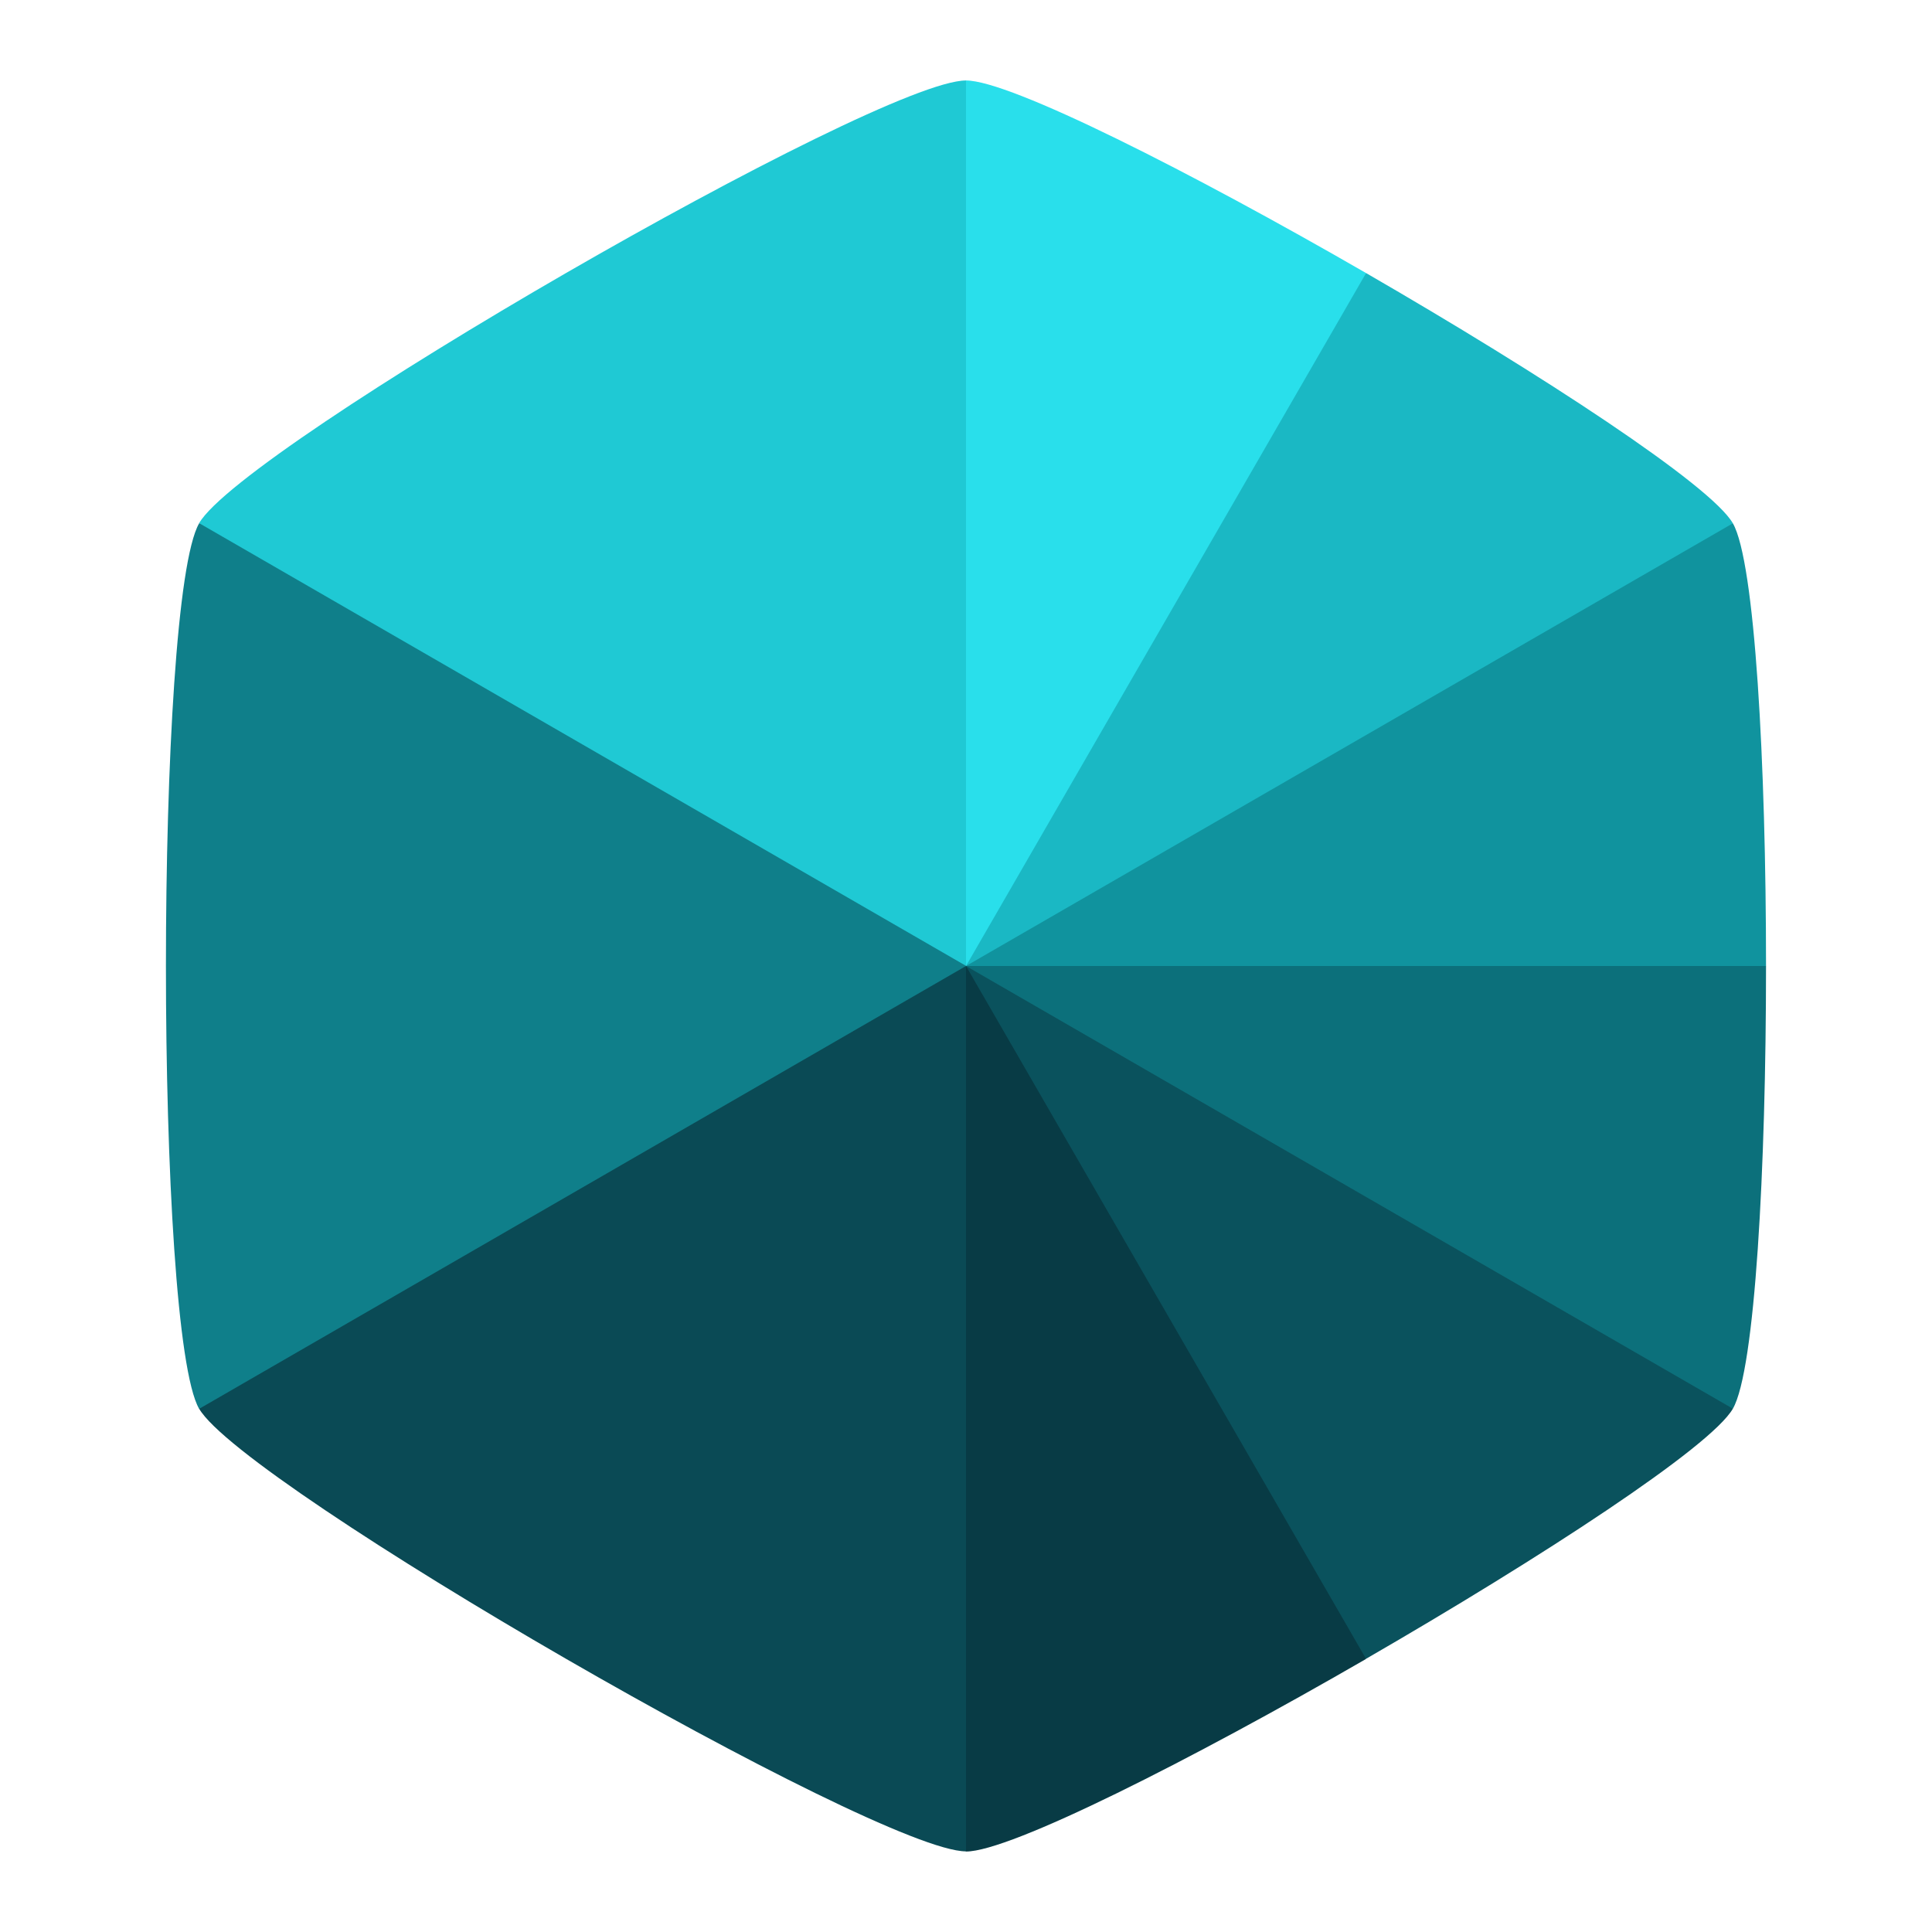
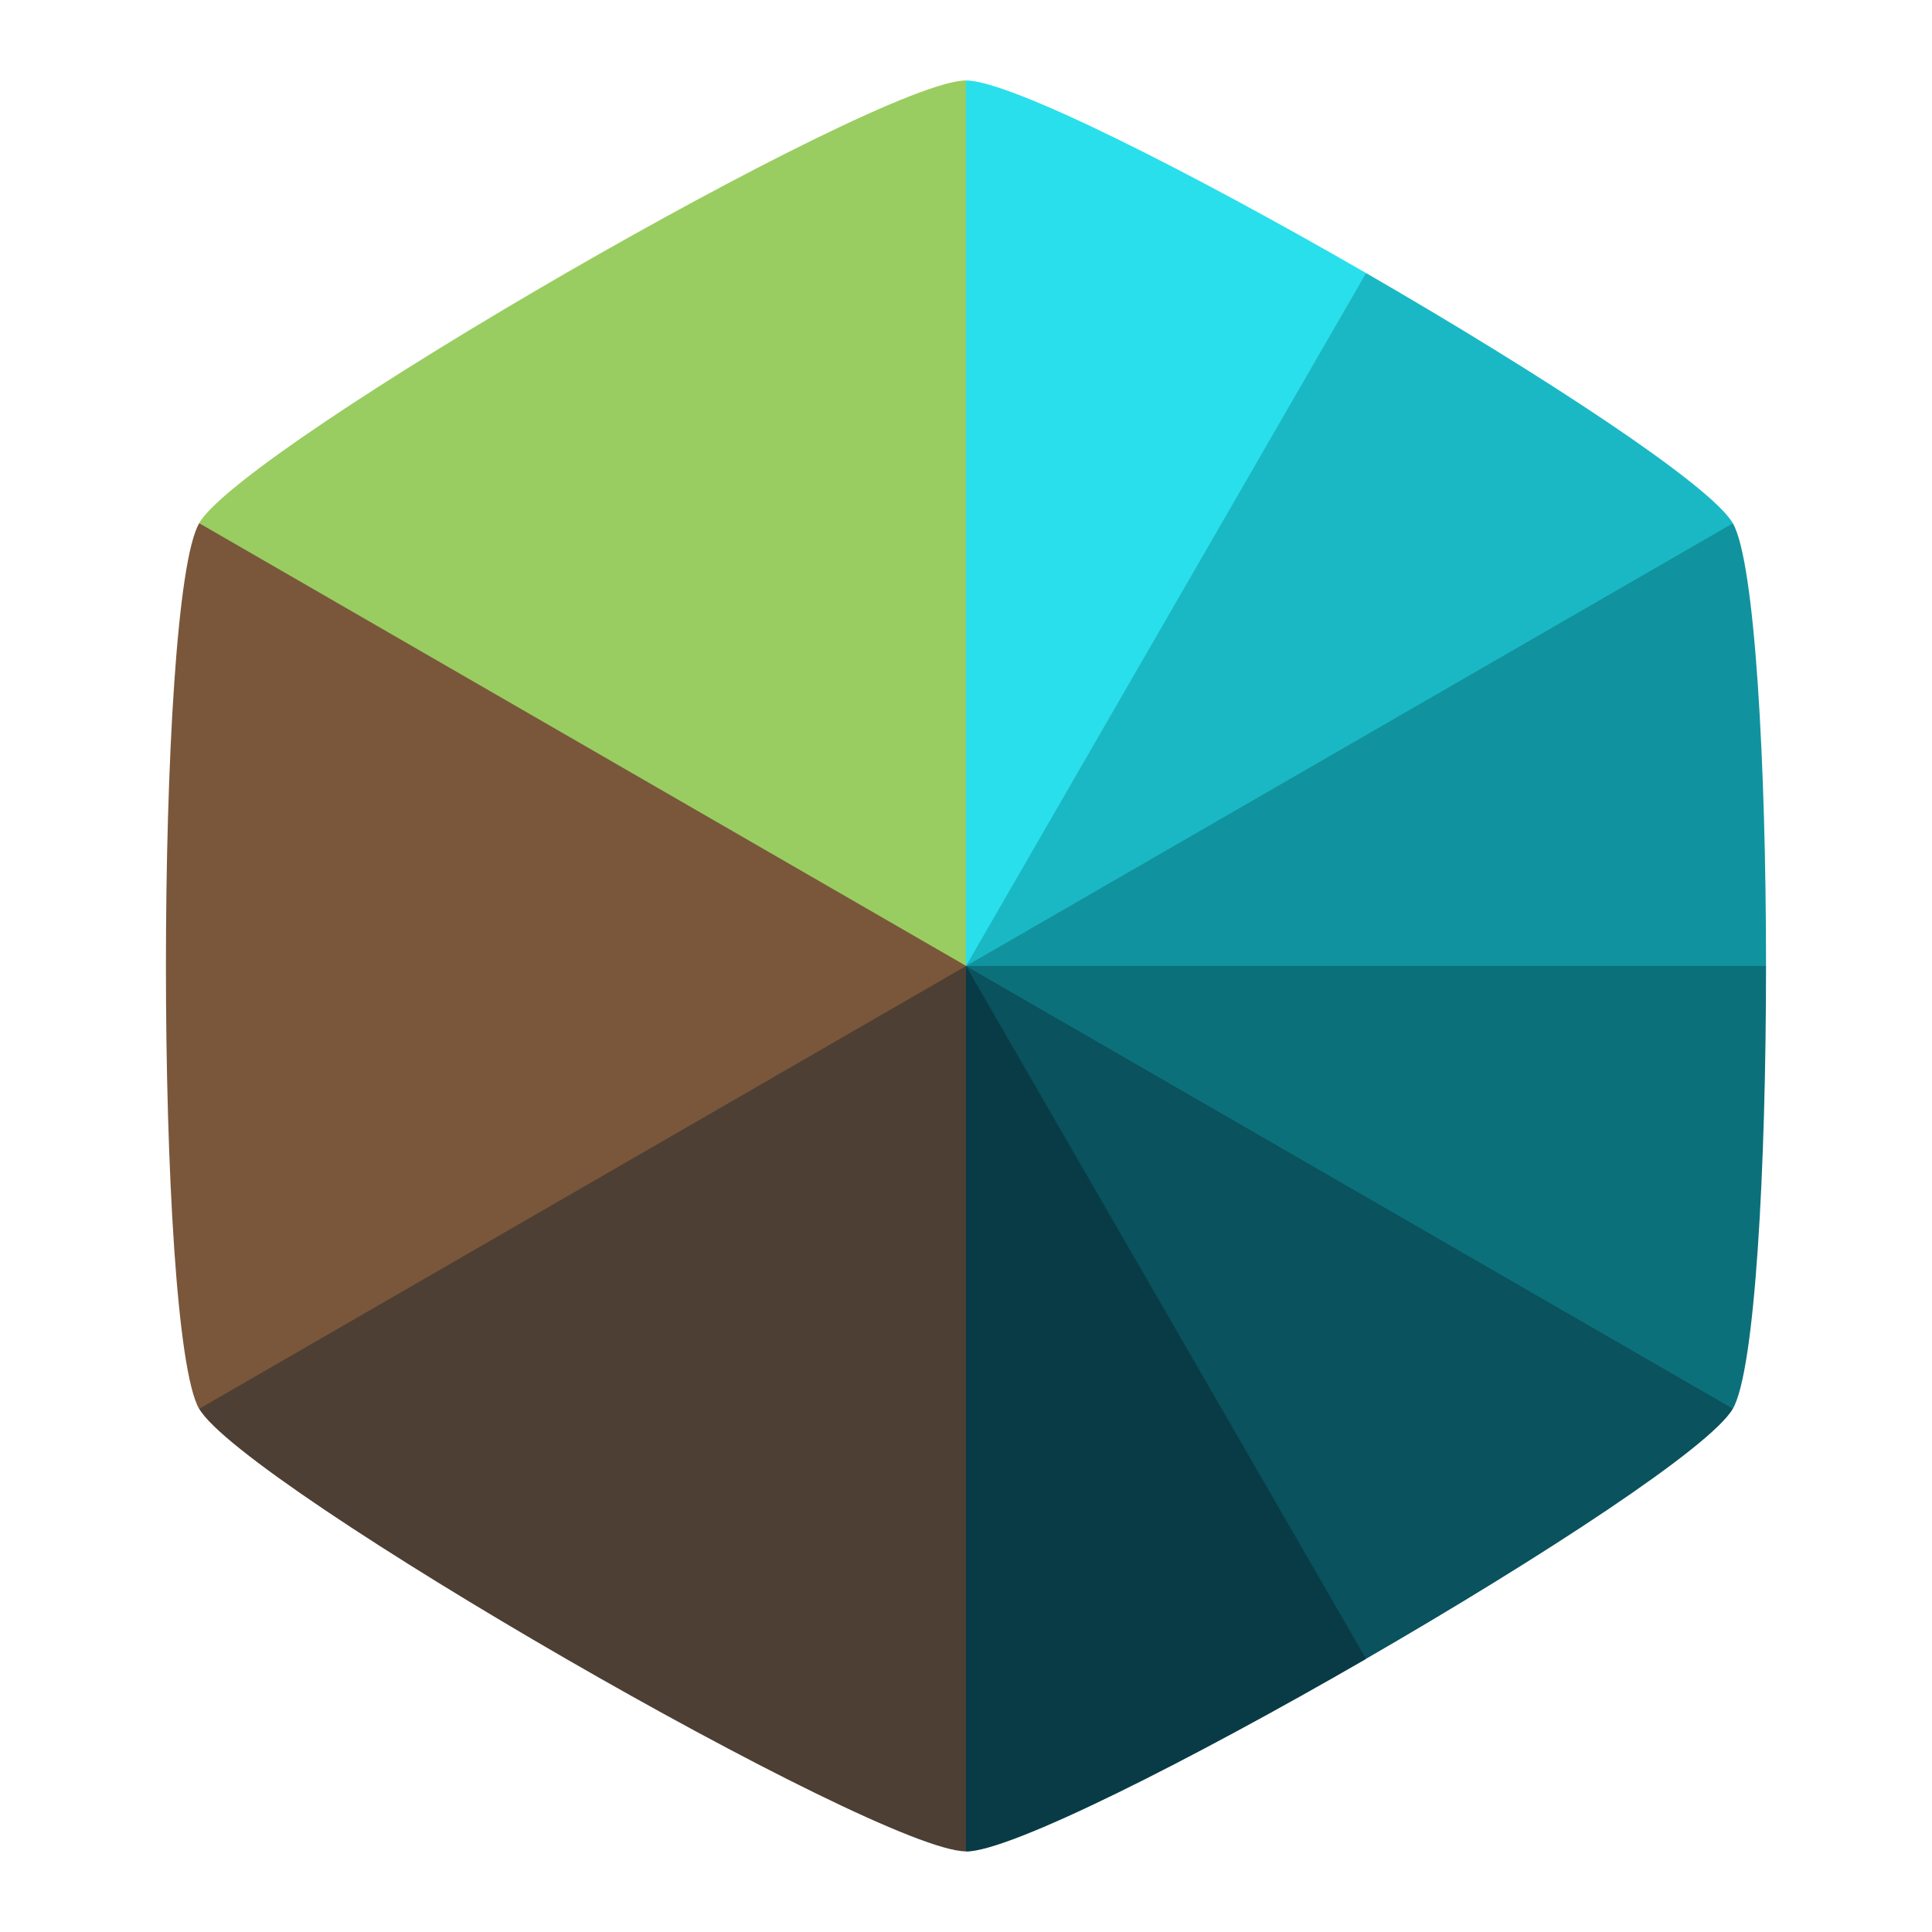
<svg xmlns="http://www.w3.org/2000/svg" width="48" height="48" version="1.1" viewBox="0 0 12.7 12.7" id="svg_rainbow">
  <g stroke-width="0.265">
    <path d="M 6.35,0.529 3.829,4.895 6.35,6.35 8.87,4.895 8.98,1.795 C 7.829,1.131 6.641,0.529 6.35,0.529 Z" fill="#29dfeb" id="path6" />
    <path d="M 8.98,1.795 6.35,6.35 8.87,7.805 11.391,3.44 C 11.246,3.188 10.131,2.46 8.98,1.795 Z" fill="#1ab8c4" id="path8" />
    <path d="M 11.391,3.44 6.35,6.35 8.87,7.805 11.609,6.35 c 0,-1.329 -0.073,-2.658 -0.218,-2.91 z" fill="#10939e" id="path10" />
    <path d="m 6.35,6.35 v 2.91 h 5.041 C 11.537,9.008 11.609,7.679 11.609,6.35 Z" fill="#0c707b" id="path12" />
    <path d="m 6.35,6.35 v 2.91 l 2.63,1.644 c 1.151,-0.665 2.266,-1.392 2.411,-1.644 z" fill="#0a525d" id="path14" />
    <path d="M 6.35,6.35 3.829,7.805 6.35,12.171 c 0.291,0 1.479,-0.601 2.63,-1.266 z" fill="#083b45" id="path16" />
-     <path d="M 3.829,4.895 1.309,9.26 c 0.291,0.504 4.459,2.91 5.041,2.91 V 6.35 Z" fill="#0a4a55" id="path18" />
-     <path d="m 1.309,3.44 c -0.291,0.504 -0.291,5.317 0,5.821 L 6.35,6.35 V 3.44 Z" fill="#0f7f8a" id="path20" />
-     <path d="m 6.35,0.529 c -0.582,-2e-8 -4.75,2.406 -5.041,2.91 l 5.041,2.91 z" fill="#1fc9d4" id="path22" />
+     <path d="M 3.829,4.895 1.309,9.26 c 0.291,0.504 4.459,2.91 5.041,2.91 V 6.35 Z" fill="#4d3f33" id="path18" />
+     <path d="m 1.309,3.44 c -0.291,0.504 -0.291,5.317 0,5.821 L 6.35,6.35 V 3.44 Z" fill="#7a573b" id="path20" />
+     <path d="m 6.35,0.529 c -0.582,-2e-8 -4.75,2.406 -5.041,2.91 l 5.041,2.91 z" fill="#99cd61" id="path22" />
  </g>
</svg>
